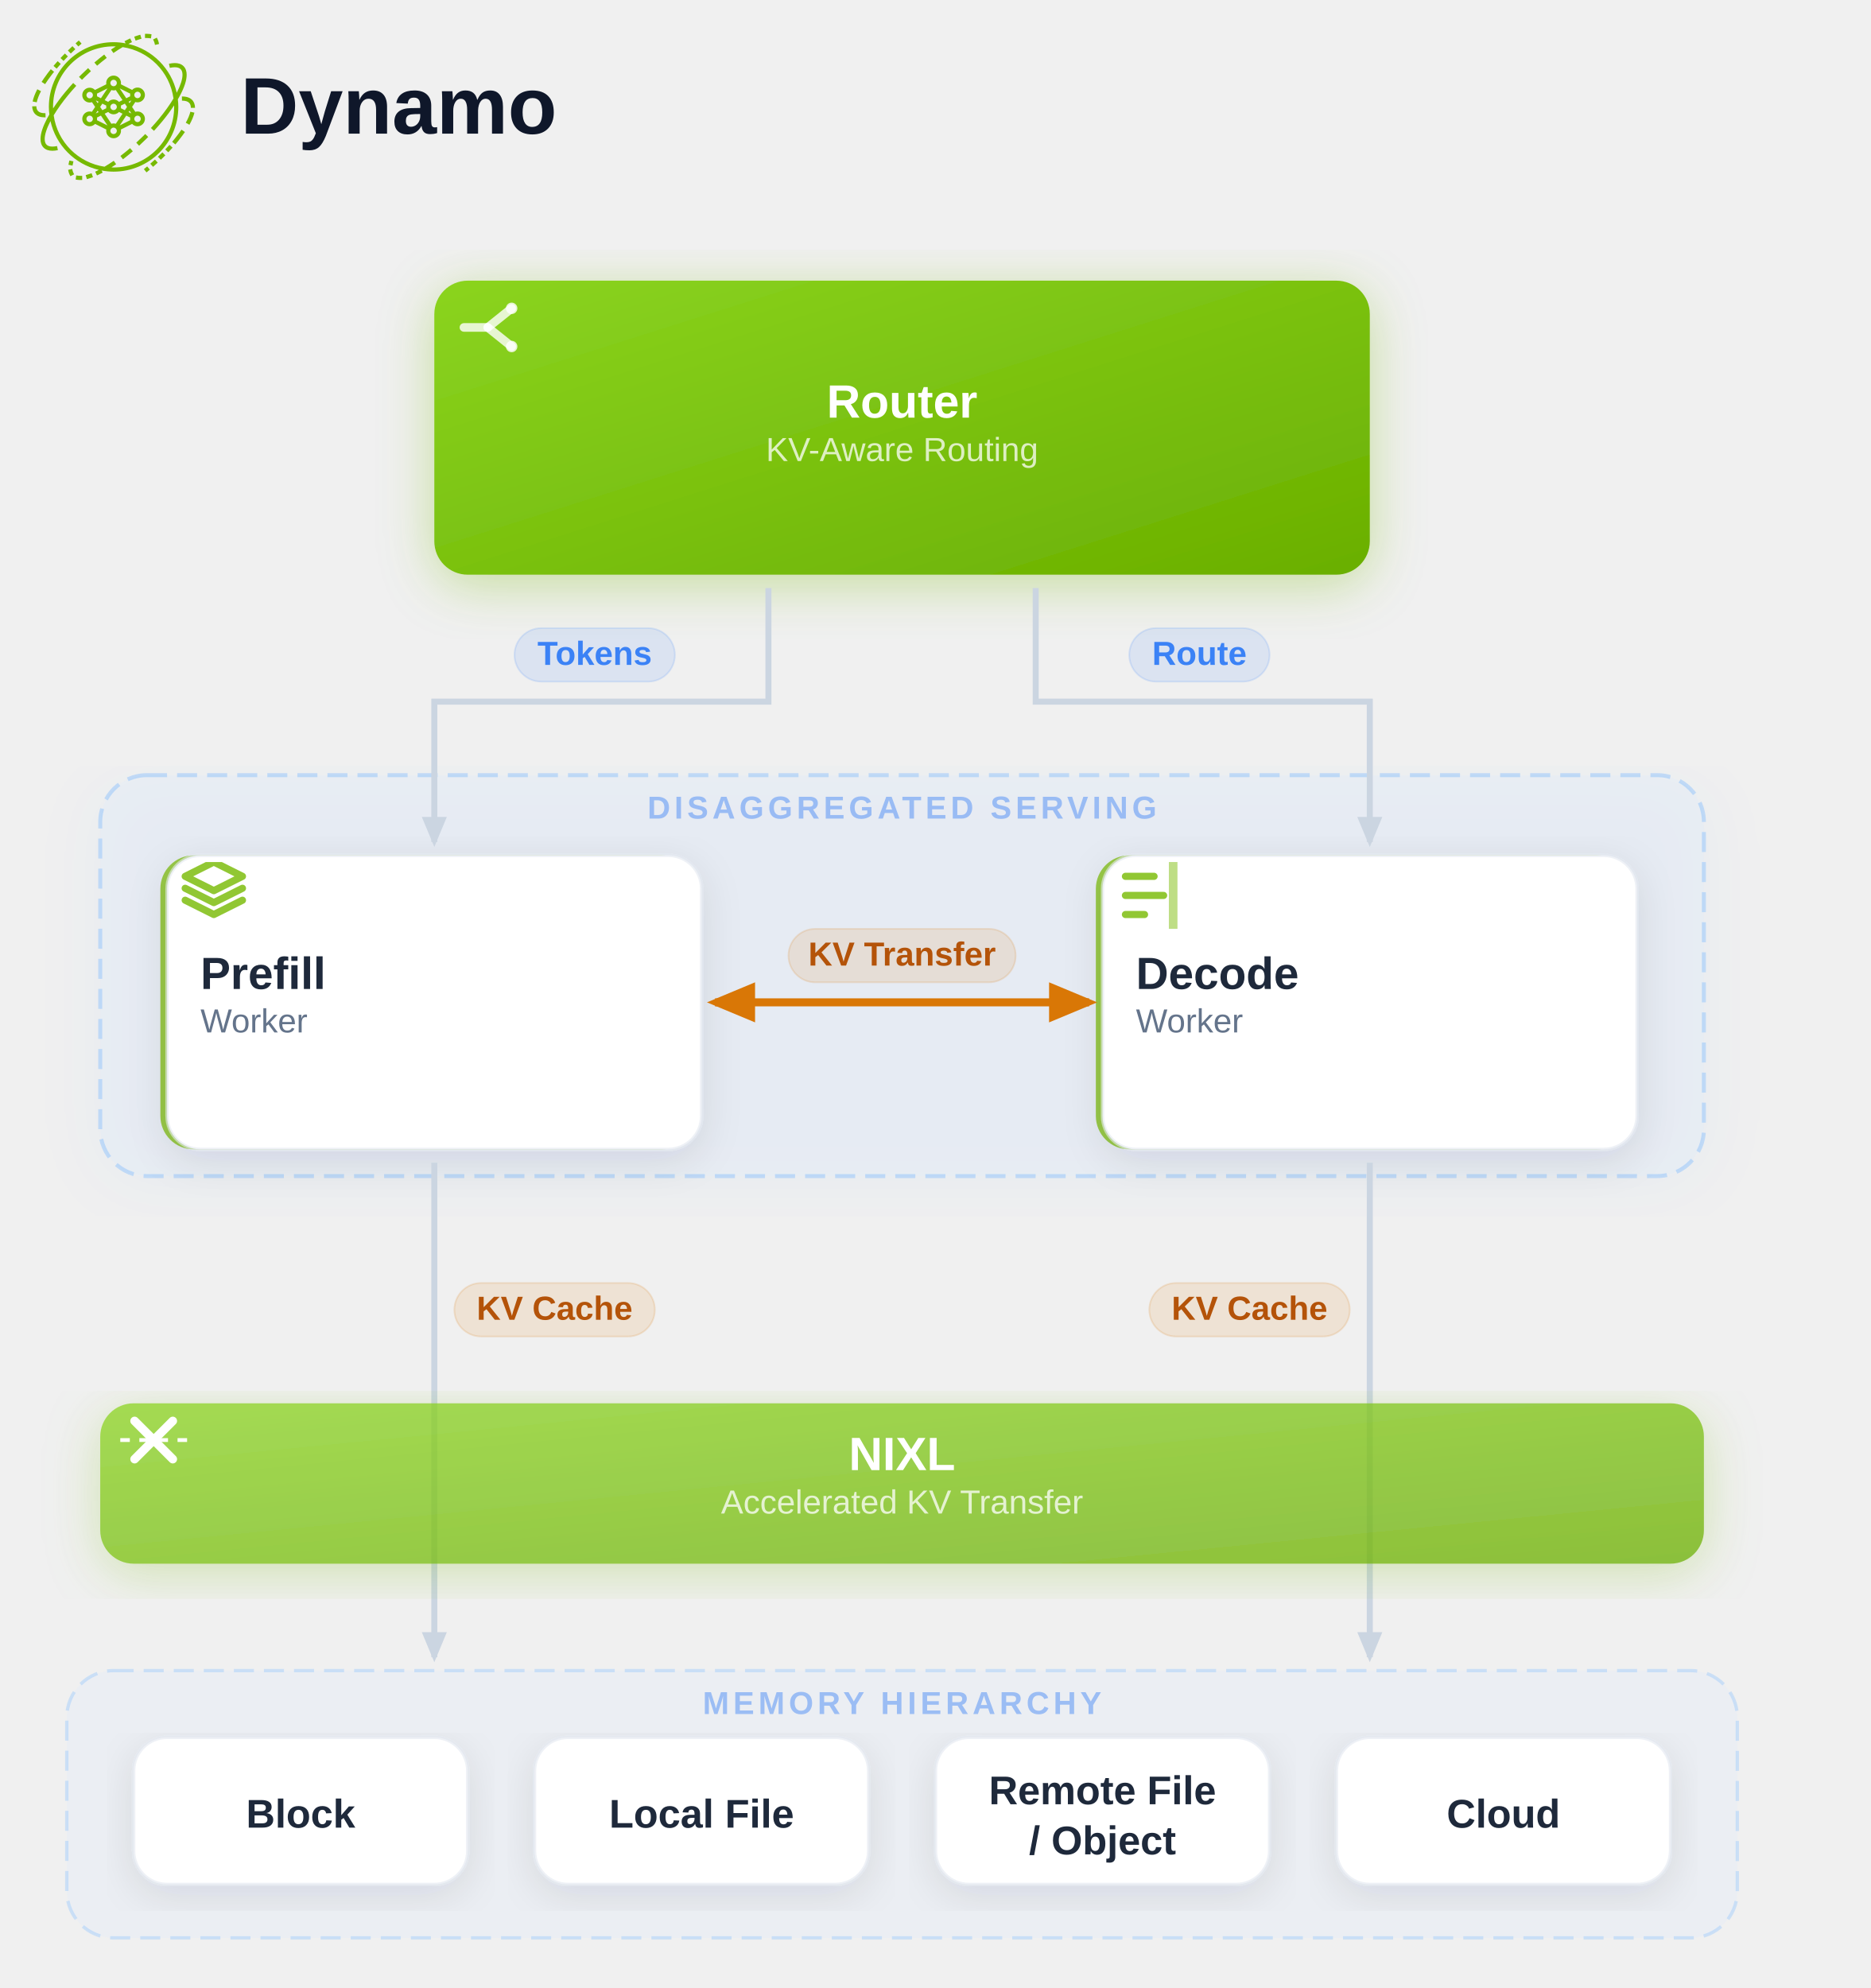
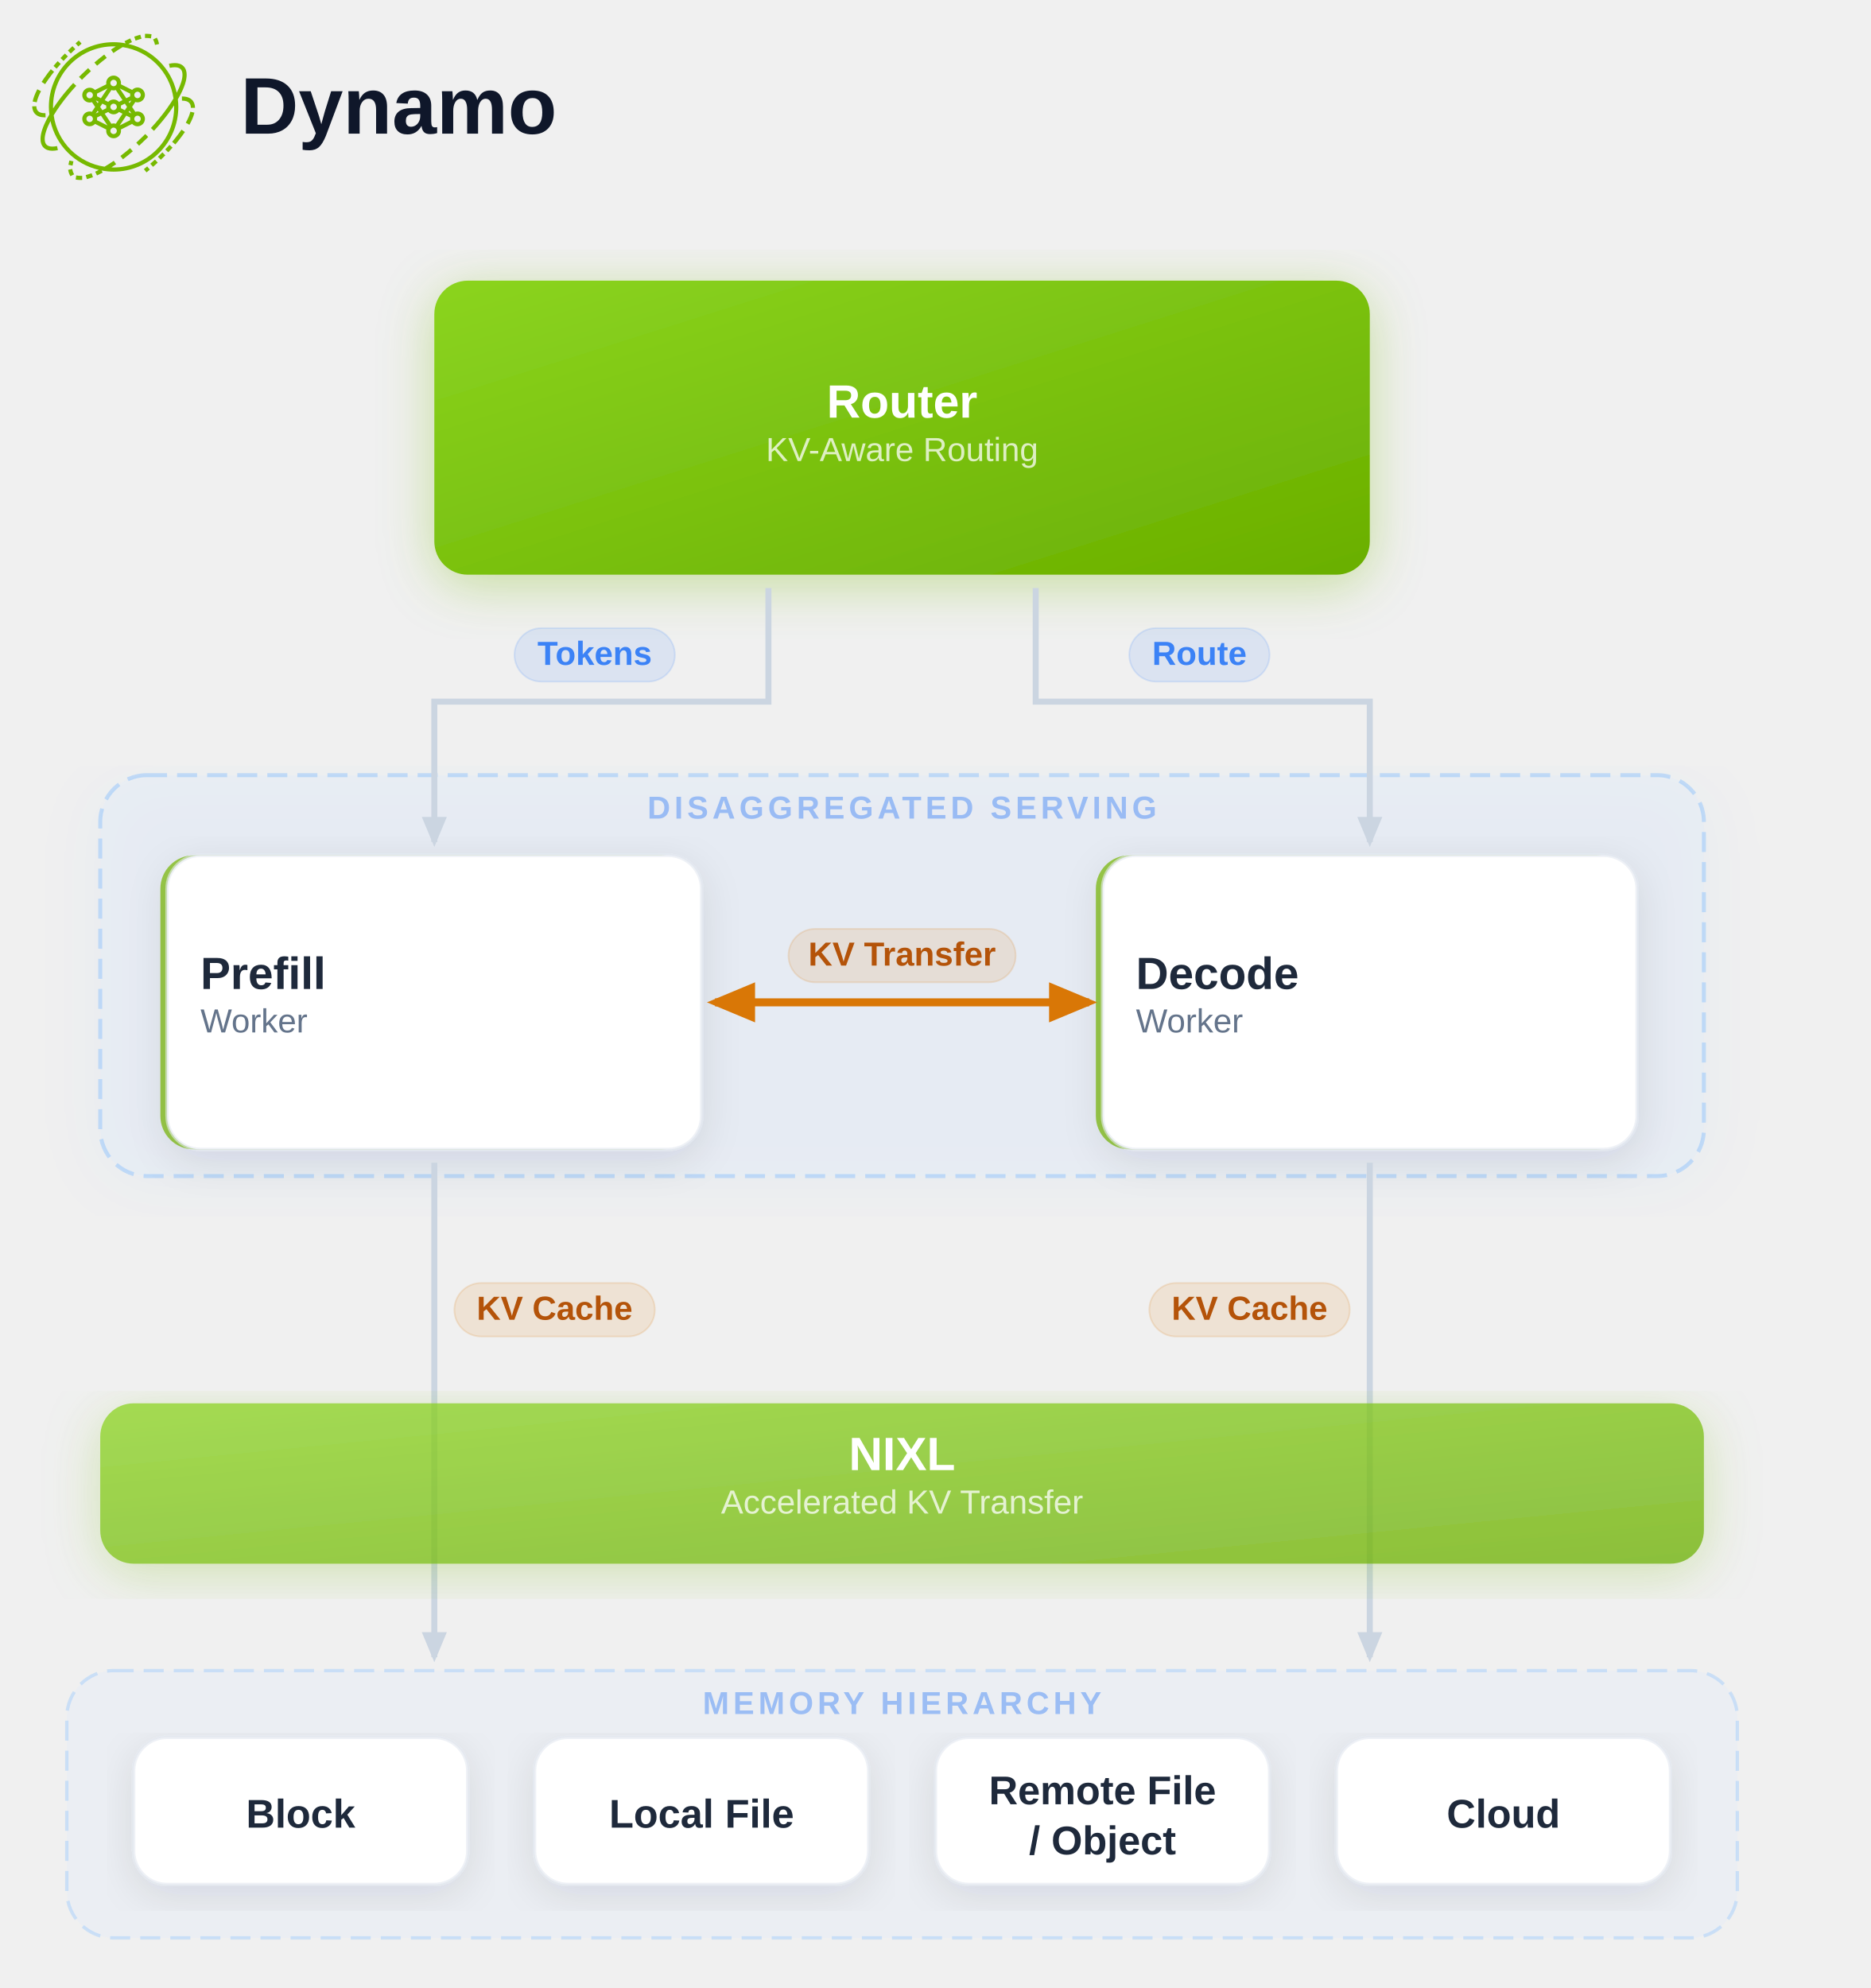
<svg xmlns="http://www.w3.org/2000/svg" viewBox="0 0 560 595" width="1680" height="1785">
  <defs>
    <linearGradient id="bg-grad" x1="0%" y1="0%" x2="100%" y2="100%">
      <stop offset="0%" stop-color="#F8FAFC" />
      <stop offset="100%" stop-color="#EFF2F6" />
    </linearGradient>
    <linearGradient id="green-fill" x1="0%" y1="0%" x2="100%" y2="100%">
      <stop offset="0%" stop-color="#8BD420" />
      <stop offset="100%" stop-color="#6AAF00" />
    </linearGradient>
    <filter id="shadow" x="-8%" y="-10%" width="116%" height="128%">
      <feDropShadow dx="0" dy="3" stdDeviation="6" flood-color="rgba(15,23,42,0.10)" />
    </filter>
    <filter id="green-glow" x="-12%" y="-14%" width="124%" height="136%">
      <feDropShadow dx="0" dy="3" stdDeviation="8" flood-color="rgba(118,185,0,0.35)" />
    </filter>
    <filter id="blue-glow" x="-4%" y="-4%" width="108%" height="114%">
      <feDropShadow dx="0" dy="2" stdDeviation="10" flood-color="rgba(59,130,246,0.15)" />
    </filter>
    <linearGradient id="accent-fade" x1="0" y1="0" x2="0" y2="1">
      <stop offset="0%" stop-color="#76B900" stop-opacity="0" />
      <stop offset="12%" stop-color="#76B900" stop-opacity="0.65" />
      <stop offset="88%" stop-color="#76B900" stop-opacity="0.65" />
      <stop offset="100%" stop-color="#76B900" stop-opacity="0" />
    </linearGradient>
    <pattern id="grid-dots" width="40" height="40" patternUnits="userSpaceOnUse">
      <circle cx="20" cy="20" r="0.5" fill="rgba(148,163,184,0.2)" />
    </pattern>
    <marker id="arrow" viewBox="0 0 6 6" refX="5" refY="3" markerWidth="5" markerHeight="5" orient="auto">
      <path d="M0,0.5 L6,3 L0,5.5 Z" fill="#CBD5E1" />
    </marker>
    <marker id="arrow-dark" viewBox="0 0 6 6" refX="5" refY="3" markerWidth="5" markerHeight="5" orient="auto">
      <path d="M0,0.5 L6,3 L0,5.5 Z" fill="#64748B" />
    </marker>
    <marker id="arrow-green" viewBox="0 0 6 6" refX="5" refY="3" markerWidth="6" markerHeight="6" orient="auto">
      <path d="M0,0.5 L6,3 L0,5.5 Z" fill="#D97706" />
    </marker>
    <marker id="arrow-green-rev" viewBox="0 0 6 6" refX="1" refY="3" markerWidth="6" markerHeight="6" orient="auto">
      <path d="M6,0.5 L0,3 L6,5.5 Z" fill="#D97706" />
    </marker>
    <symbol id="sym-monitor" viewBox="0 0 14 14">
      <rect x="2" y="1" width="10" height="8" rx="1.5" fill="none" stroke="currentColor" stroke-width="1.6" />
      <line x1="7" y1="9" x2="7" y2="12" stroke="currentColor" stroke-width="1.6" stroke-linecap="round" />
      <line x1="4" y1="12" x2="10" y2="12" stroke="currentColor" stroke-width="1.6" stroke-linecap="round" />
    </symbol>
    <symbol id="sym-fork" viewBox="0 0 14 14">
      <path d="M2,7 L7,7" stroke="currentColor" stroke-width="1.8" stroke-linecap="round" />
      <path d="M7,7 L12,3" stroke="currentColor" stroke-width="1.8" stroke-linecap="round" />
      <path d="M7,7 L12,11" stroke="currentColor" stroke-width="1.8" stroke-linecap="round" />
      <circle cx="12" cy="3" r="1.2" fill="currentColor" />
      <circle cx="12" cy="11" r="1.2" fill="currentColor" />
    </symbol>
    <symbol id="sym-gauge" viewBox="0 0 14 14">
      <path d="M2,10 A5.5,5.5 0 1,1 12,10" fill="none" stroke="currentColor" stroke-width="1.6" stroke-linecap="round" />
      <line x1="7" y1="9" x2="9.5" y2="4.5" stroke="currentColor" stroke-width="1.8" stroke-linecap="round" />
      <circle cx="7" cy="9" r="1" fill="currentColor" />
    </symbol>
    <symbol id="sym-layers" viewBox="0 0 14 14">
      <path d="M1,8 L7,11 L13,8" fill="none" stroke="currentColor" stroke-width="1.5" stroke-linecap="round" stroke-linejoin="round" />
      <path d="M1,5.5 L7,8.5 L13,5.5" fill="none" stroke="currentColor" stroke-width="1.5" stroke-linecap="round" stroke-linejoin="round" />
      <path d="M1,3 L7,6 L13,3 L7,0 Z" fill="none" stroke="currentColor" stroke-width="1.5" stroke-linejoin="round" />
    </symbol>
    <symbol id="sym-stream" viewBox="0 0 14 14">
      <line x1="2" y1="3" x2="8" y2="3" stroke="currentColor" stroke-width="1.5" stroke-linecap="round" />
      <line x1="2" y1="7" x2="10" y2="7" stroke="currentColor" stroke-width="1.5" stroke-linecap="round" />
      <line x1="2" y1="11" x2="6" y2="11" stroke="currentColor" stroke-width="1.5" stroke-linecap="round" />
      <line x1="12" y1="0" x2="12" y2="14" stroke="currentColor" stroke-width="1.8" stroke-linecap="round" opacity="0.6" />
    </symbol>
    <symbol id="sym-blocks" viewBox="0 0 14 14">
      <rect x="0.5" y="0.5" width="5.5" height="5.5" rx="1" fill="none" stroke="currentColor" stroke-width="1.3" />
      <rect x="7" y="0.5" width="5.5" height="5.5" rx="1" fill="none" stroke="currentColor" stroke-width="1.3" />
      <rect x="0.5" y="7" width="5.5" height="5.5" rx="1" fill="none" stroke="currentColor" stroke-width="1.3" />
      <rect x="8" y="8" width="5.5" height="5.5" rx="1" fill="currentColor" opacity="0.25" stroke="currentColor" stroke-width="1.3" />
    </symbol>
    <symbol id="sym-gate" viewBox="0 0 14 14">
      <rect x="2" y="1" width="4" height="12" rx="1" fill="none" stroke="currentColor" stroke-width="1.4" />
      <rect x="8" y="1" width="4" height="12" rx="1" fill="none" stroke="currentColor" stroke-width="1.4" />
    </symbol>
    <symbol id="sym-transfer" viewBox="0 0 14 12">
      <line x1="0" y1="6" x2="14" y2="6" stroke="currentColor" stroke-width="0.8" stroke-dasharray="2 2" />
      <path d="M3,2 L7,6 L3,10" fill="none" stroke="currentColor" stroke-width="1.8" stroke-linecap="round" stroke-linejoin="round" />
      <path d="M11,2 L7,6 L11,10" fill="none" stroke="currentColor" stroke-width="1.8" stroke-linecap="round" stroke-linejoin="round" />
    </symbol>
    <clipPath id="clip-prefill">
      <rect x="50" y="256" width="160" height="88" rx="10" />
    </clipPath>
    <clipPath id="clip-decode">
      <rect x="330" y="256" width="160" height="88" rx="10" />
    </clipPath>
  </defs>
  <style>
    text { font-family: -apple-system, 'Segoe UI', 'Helvetica Neue', Arial, sans-serif; }
    .title { font-size: 24px; font-weight: 700; fill: #0F172A; }
    .subtitle { font-size: 12px; font-weight: 400; fill: #94A3B8; letter-spacing: 0.3px; }
    .box-label { font-size: 13.5px; font-weight: 600; fill: #1E293B; text-anchor: start; }
    .box-label-center { font-size: 14px; font-weight: 600; fill: #1E293B; text-anchor: middle; }
    .box-label-white { font-size: 14px; font-weight: 700; fill: #FFFFFF; text-anchor: middle; }
    .box-sub { font-size: 10px; font-weight: 400; fill: #64748B; text-anchor: start; }
    .box-sub-center { font-size: 10px; font-weight: 400; fill: #64748B; text-anchor: middle; }
    .box-sub-white { font-size: 10px; font-weight: 400; fill: rgba(255,255,255,0.75); text-anchor: middle; }
    .conn-label { font-size: 10px; font-weight: 600; text-anchor: middle; }
    .pill-blue { fill: rgba(59,130,246,0.12); stroke: rgba(59,130,246,0.15); stroke-width: 0.5; }
    .pill-green { fill: rgba(217,119,6,0.12); stroke: rgba(217,119,6,0.15); stroke-width: 0.5; }
    .pill-slate { fill: rgba(100,116,139,0.08); stroke: rgba(100,116,139,0.12); stroke-width: 0.5; }
    .label-blue { fill: #3B82F6; }
    .label-green { fill: #B45309; }
    .label-slate { fill: #64748B; }
    .zone-label { font-size: 9.5px; font-weight: 600; fill: #94A3B8; letter-spacing: 1.2px; text-anchor: middle; }
    .connector { fill: none; stroke: #CBD5E1; stroke-width: 1.8; }
    .connector-kv { fill: none; stroke: #D97706; stroke-width: 2.4; }
    .connector-dashed { fill: none; stroke: #CBD5E1; stroke-width: 1.8; stroke-dasharray: 6 4; }
  </style>
  <g transform="translate(4,2) scale(1.25)">
    <path fill="#76B900" d="M39.5,24c0-.616-.046-1.221-.116-1.818.184-.315.375-.635.536-.939,1.002-1.901,1.574-3.569,1.579-4.929.002-.813-.221-1.551-.75-2.073l-0.0 0c-.532-.526-1.277-.744-2.101-.742-.435,0-.9.059-1.393.168l.216.976c.438-.097.833-.145,1.177-.145.664.002,1.11.168,1.399.453l.001.001c.285.281.45.713.452,1.36.005,1.038-.476,2.553-1.383,4.297-1.292-5.786-5.814-10.341-11.579-11.689.141-.072.281-.142.419-.209l.449-.219-.437-.898-.449.219c-.151.073-.303.149-.457.228l-.445.229.261.507c-.934-.175-1.894-.277-2.878-.277-8.561,0-15.5,6.939-15.5,15.5,0,.616.046,1.221.116,1.818-.184.315-.375.635-.537.94-1.002,1.901-1.574,3.57-1.579,4.931-.002.813.221,1.552.75,2.074l0.0.001c.529.521,1.27.738,2.092.736.412,0,.851-.052,1.317-.15l-.206-.979-0-0c-.411.087-.785.129-1.111.129-.66-.002-1.104-.167-1.39-.449h-0c-.286-.283-.45-.714-.453-1.362-.005-1.039.476-2.554,1.384-4.299,1.292,5.786,5.814,10.341,11.579,11.689-.141.072-.281.142-.419.209l-.45.218.437.899.45-.218c.151-.073.303-.149.457-.229l.444-.229-.261-.507c.934.175,1.894.277,2.879.277,8.561,0,15.5-6.939,15.5-15.5ZM9.656,26.012c.904-1.507,2.064-3.141,3.453-4.825l0.0 0-0-0c.61-.74,1.263-1.488,1.954-2.239l-.736-.677c-.703.763-1.368,1.525-1.99,2.28l0.0 0c-1.079,1.309-2.013,2.585-2.819,3.812-.003-.122-.018-.241-.018-.364 0-4.006,1.622-7.627,4.247-10.253,2.626-2.625,6.247-4.247,10.253-4.247.175,0,.344.02.517.026-.371.239-.745.484-1.126.749l.57.821-0.0 0c.762-.528,1.5-.996,2.214-1.416,3.131.472,5.938,1.928,8.078,4.066,2.176,2.177,3.646,5.043,4.091,8.241-.904,1.507-2.064,3.142-3.453,4.826h0c-.61.74-1.263,1.489-1.954,2.239l.736.677c.703-.763,1.368-1.525,1.99-2.279h0c1.079-1.31,2.013-2.587,2.819-3.814.003.122.018.241.018.364-0,4.005-1.622,7.627-4.247,10.253-2.626,2.625-6.247,4.247-10.253,4.247-.174,0-.344-.02-.517-.026.371-.238.745-.484,1.125-.748l-.57-.822v0c-.762.528-1.499.995-2.212,1.415-3.132-.472-5.939-1.928-8.079-4.066-2.176-2.177-3.646-5.044-4.091-8.241Z" />
    <path fill="#76B900" d="M19.566,28.068l2.693,1.347c-.018.102-.031.205-.031.312 0.0.979.793,1.772,1.773,1.772.979,0,1.772-.793,1.773-1.772-0-.107-.013-.21-.032-.312l2.693-1.347c.324.347.781.567,1.294.567.979,0,1.772-.793,1.773-1.772-0-.979-.793-1.773-1.773-1.773-.183,0-.356.036-.522.087l-.786-1.178.786-1.18c.166.052.339.087.522.087.979,0,1.772-.793,1.773-1.772-0-.979-.793-1.773-1.773-1.773-.512,0-.97.221-1.294.568l-2.692-1.347c.018-.101.031-.205.031-.311-0-.979-.793-1.773-1.773-1.773-.979,0-1.772.793-1.773,1.773,0,.107.013.21.031.312l-2.717,1.358c-.322-.332-.771-.539-1.269-.539-.979,0-1.772.793-1.773,1.773 0.0.979.793,1.772,1.773,1.772.191,0,.372-.038.545-.094l.763,1.145-.786,1.179c-.166-.052-.339-.087-.522-.087-.979,0-1.772.793-1.773,1.773 0.0.979.793,1.772,1.773,1.772.512,0,.97-.22,1.293-.567ZM20.783,24l.525-.787.951.475c-.018.102-.031.206-.031.312,0,.106.013.209.031.311l-.951.476-.187-.28-.338-.507ZM26.692,24.786l-.951-.475c.018-.102.031-.205.031-.312,0-.107-.013-.21-.031-.312l.951-.476.525.787-.525.787ZM24.773,24c-0.0.103-.022.199-.059.288l-.017.034c-.035.074-.081.142-.136.201-.022.024-.049.042-.073.062-.046.039-.094.073-.148.1-.024.013-.049.024-.075.034-.084.031-.172.054-.266.054-.094-0-.182-.023-.266-.054-.026-.01-.05-.021-.075-.034-.054-.027-.102-.062-.148-.1-.024-.021-.052-.039-.073-.062-.055-.059-.101-.126-.135-.2l-.017-.034c-.036-.089-.058-.186-.058-.288.001-.427.346-.772.773-.773.427.001.772.346.773.773ZM20.045,26.864c0-.107-.013-.21-.031-.312l.951-.475,1.574,2.361-2.525-1.263c.018-.102.031-.205.031-.312ZM23.531,28.025c-.019.005-.039.004-.058.01l-1.001-1.501-.606-.909.84-.42c.102.109.216.206.342.287.011.007.022.011.033.018.113.069.235.123.363.166.034.012.068.023.104.032.145.039.295.065.452.065s.307-.027.452-.065c.036-.009.069-.021.104-.032.128-.042.25-.097.363-.166.011-.006.022-.011.033-.018.126-.081.24-.177.342-.287l.09.045.75.375-.812,1.218-.795,1.192c-.018-.006-.039-.005-.058-.01-.15-.042-.305-.071-.469-.071s-.319.029-.469.071ZM25.46,28.438l1.574-2.362.951.476c-.018.102-.031.205-.031.312s.013.21.031.312l-2.526,1.263ZM27.594,25.237l.224-.336.448.672-.672-.335ZM27.594,22.762l.673-.337-.449.673-.224-.336ZM24.522,19.958l.296.444,1.315,1.972-.84.42c-.323-.347-.781-.567-1.293-.567s-.969.22-1.293.567l-.841-.42 0-0h-0l1.611-2.416c.166.052.339.087.523.087.183,0,.356-.036.522-.087ZM20.22,22.668l.186.093-.224.336-.448-.673.487.243ZM20.406,25.237l-.671.335.447-.671.224.336ZM24,30.5c-.427-.001-.772-.346-.773-.773 0-.103.022-.2.059-.289l.016-.031c.008-.017.021-.029.03-.045.053-.098.125-.175.205-.237.039-.03.078-.061.122-.083.023-.012.046-.024.07-.034.085-.032.175-.055.271-.055s.186.023.271.055c.024.009.047.022.07.034.044.022.083.052.122.082.08.062.152.14.206.238.009.016.022.027.03.044l.015.031c.036.089.059.187.059.289-.001.427-.346.772-.773.773ZM30.5,26.864c-.001.426-.346.771-.773.772-.305-0-.563-.182-.689-.438-.053-.11-.083-.218-.084-.334 0-.115.03-.225.084-.334.125-.257.384-.438.689-.439.427.001.772.346.773.773ZM29.727,20.362c.427.001.772.346.773.773-.001.427-.346.772-.773.773-.427-.001-.772-.346-.773-.773.001-.427.346-.772.773-.773ZM27.986,21.448l-.609.305-.342.171-1.575-2.362,2.526,1.263c-.018.102-.031.205-.031.311,0,.107.013.211.032.312ZM24,17.5c.427.001.772.346.773.773-.001.426-.346.771-.773.772-.427-.001-.772-.347-.773-.772.001-.427.346-.772.773-.773ZM22.54,19.562l-1.144,1.715-.431.646-.948-.473c.014-.089.027-.179.027-.272,0-.12-.013-.237-.035-.351l2.53-1.265ZM17.5,21.177c.001-.427.346-.772.773-.773.427.001.772.346.773.773-.001.426-.346.771-.773.772-.427-.001-.772-.347-.773-.772ZM17.5,26.864c.001-.427.346-.772.773-.773.305 0.0.564.182.689.439.053.11.083.219.084.334-0.0.116-.03.225-.084.334-.125.257-.384.438-.689.438-.427-.001-.772-.347-.773-.772Z" />
    <path fill="#76B900" d="M10.696,14.457c.107-.124.216-.248.325-.373l.331-.375-.75-.661-.331.375c-.112.127-.223.253-.332.38l-.327.378.757.653.327-.378Z" />
    <path fill="#76B900" d="M12.361,12.625c.113-.119.228-.238.344-.357l.349-.359-.717-.697-.349.359c-.118.122-.234.243-.35.364l-.345.362.724.69.345-.362Z" />
    <polygon fill="#76B900" points="15.934 9.191 15.934 9.192 15.956 9.173 16.33 8.842 15.669 8.093 15.294 8.424 15.272 8.442 14.898 8.773 15.56 9.522 15.934 9.191" />
    <path fill="#76B900" d="M14.111,10.871h0c.119-.114.238-.228.359-.342l.364-.343-.687-.728-.364.343c-.123.116-.244.232-.365.348l-.361.346.692.722.361-.346Z" />
    <path fill="#76B900" d="M7.6,18.547l-0-0c.446-.695.958-1.42,1.529-2.166l.006-.008-0-0c.099-.129.2-.259.303-.39l.309-.393-.786-.618-.309.393c-.105.134-.209.267-.311.4l-.304.397.008.006c-.468.627-.905,1.244-1.287,1.84l.842.54Z" />
    <path fill="#76B900" d="M6.615,20.234l-.887-.461c-.552,1.062-.932,2.042-1.113,2.924l.98.2c.153-.753.498-1.66,1.021-2.664Z" />
    <path fill="#76B900" d="M7.486,26.499l.23-.003-.033-.999-0-0-.197.003c-.797-.002-1.313-.208-1.612-.548-.226-.257-.358-.612-.374-1.115l-1.0.028c.01.389.088.755.227,1.09l-.009.004c.01.023.029.041.04.064.096.212.21.414.366.59.559.631,1.405.887,2.361.885Z" />
    <path fill="#76B900" d="M37.042,33.449c-.11.121-.222.242-.336.363l-.341.365.731.683.341-.365c.116-.124.23-.248.343-.371l.337-.369-.738-.675-.337.369Z" />
    <polygon fill="#76B900" points="31.657 38.565 31.658 38.565 31.636 38.583 31.252 38.903 31.892 39.672 32.276 39.352 32.298 39.333 32.682 39.012 32.041 38.244 31.657 38.565" />
    <path fill="#76B900" d="M35.327,35.233l-0.0 0c-.117.116-.234.231-.354.347l-.358.349.698.717.358-.349c.121-.118.241-.236.36-.354l.355-.352-.704-.711-.355.352Z" />
    <path fill="#76B900" d="M33.528,36.938c-.122.11-.245.221-.369.332l-.373.333.666.746.373-.333c.126-.112.251-.225.375-.337l.37-.336-.672-.74-.37.336Z" />
    <path fill="#76B900" d="M40.253,29.448h-0c-.467.685-1.001,1.399-1.596,2.132l0.0 0h-0l-0-0c-.103.126-.207.253-.314.381l-.32.384.768.64.32-.384c.109-.13.216-.261.321-.391l0.0 0c.005-.006.008-.011.013-.017l.302-.372-.007-.006c.485-.614.939-1.219,1.338-1.805l-.826-.563Z" />
    <path fill="#76B900" d="M41.285,27.788l.874.486c.581-1.046.989-2.015,1.195-2.892l-.974-.228c-.174.749-.545,1.645-1.095,2.633Z" />
    <path fill="#76B900" d="M40.431,21.5l-.079.001.021 1.0.057-.001c.87.002,1.422.226,1.727.596.219.264.341.62.343,1.126h1c.001-.39-.067-.76-.197-1.099l.009-.003c-.009-.024-.028-.042-.038-.065-.089-.214-.198-.419-.349-.599-.572-.684-1.469-.957-2.495-.955Z" />
    <polygon fill="#76B900" points="40.374 22.5 40.374 22.5 40.373 22.5 40.374 22.5" />
    <path fill="#76B900" d="M18.571,15.446l-.677-.736c-.522.479-1.043.976-1.562,1.488-.207.204-.411.409-.613.613l.712.702c.198-.202.4-.403.603-.604.511-.504,1.024-.992,1.536-1.463Z" />
    <path fill="#76B900" d="M20.053,14.129c.777-.666,1.55-1.291,2.309-1.869l-.606-.796c-.775.591-1.562,1.228-2.354,1.906l.651.76-0-0Z" />
    <path fill="#76B900" d="M33.669,8.307c.053.108.096.229.129.366l.116.486.973-.232-.116-.486c-.048-.202-.116-.394-.204-.575l-.221-.449-.897.441.221.449h0Z" />
    <path fill="#76B900" d="M32.021,7.5l.002-0c.154,0,.297.01.429.027l.496.067.134-.991-.496-.067c-.182-.024-.37-.036-.563-.036h-.503l0,1h.5Z" />
    <path fill="#76B900" d="M29.745,7.96v-0c.155-.054.307-.103.456-.147l.479-.144-.287-.958-.479.144c-.162.049-.328.103-.496.161l-.473.164.327.945.473-.164Z" />
    <polygon fill="#76B900" points="40.047 14.953 40.047 14.953 40.047 14.953 40.047 14.953" />
    <path fill="#76B900" d="M29.429,32.555l.677.736c.521-.479,1.043-.976,1.562-1.487.207-.205.411-.409.613-.614l-.712-.702h-0c-.198.202-.4.403-.603.604-.511.503-1.024.992-1.537,1.463Z" />
    <path fill="#76B900" d="M27.946,33.871c-.777.666-1.55,1.291-2.309,1.869l.606.796c.776-.591,1.563-1.228,2.354-1.906l-.651-.759v-0Z" />
    <rect fill="#76B900" x="13.268" y="36.942" width="1.036" height="1" transform="translate(-25.71802 43.04067) rotate(-77.852)" />
    <path fill="#76B900" d="M14.33,39.692c-.053-.108-.096-.229-.129-.366l-.116-.486-.973.231.116.486c.048.202.115.395.204.575l.221.449.897-.441-.221-.449v0Z" />
    <path fill="#76B900" d="M15.978,40.499l-.002 0c-.154,0-.297-.01-.429-.027l-.495-.067-.135.99.495.067c.182.025.37.037.564.037h.002l.5-0-0-1-.5 0Z" />
    <path fill="#76B900" d="M18.255,40.039h-0c-.155.054-.307.103-.456.147l-.479.144.287.958.479-.144c.162-.049.328-.102.496-.16l.473-.164-.327-.945-.473.164Z" />
    <polygon fill="#76B900" points="37.47 14.644 37.47 14.643 37.47 14.643 37.47 14.644" />
  </g>
  <text x="72" y="40" class="title">Dynamo</text>
  <rect x="130" y="84" width="280" height="88" rx="10" fill="url(#green-fill)" filter="url(#green-glow)" />
-   <use href="#sym-fork" x="136" y="88" width="20" height="20" style="color:rgba(255,255,255,0.8)" />
  <text x="270" y="125" class="box-label-white">Router</text>
  <text x="270" y="138" class="box-sub-white">KV-Aware Routing</text>
  <rect x="30" y="232" width="480" height="120" rx="14" fill="rgba(219,234,254,0.25)" stroke="rgba(147,197,253,0.5)" stroke-width="1.2" stroke-dasharray="6 3" filter="url(#blue-glow)" />
  <rect x="48" y="256" width="160" height="88" rx="10" fill="#76B900" opacity="0.7" />
  <rect x="50" y="256" width="160" height="88" rx="10" fill="white" stroke="rgba(226,232,240,0.6)" stroke-width="1" filter="url(#shadow)" />
-   <use href="#sym-layers" x="54" y="258" width="20" height="20" style="color:#76B900;opacity:0.8" />
  <text x="60" y="296" class="box-label">Prefill</text>
  <text x="60" y="309" class="box-sub">Worker</text>
  <rect x="328" y="256" width="160" height="88" rx="10" fill="#76B900" opacity="0.7" />
  <rect x="330" y="256" width="160" height="88" rx="10" fill="white" stroke="rgba(226,232,240,0.6)" stroke-width="1" filter="url(#shadow)" />
-   <use href="#sym-stream" x="334" y="258" width="20" height="20" style="color:#76B900;opacity:0.8" />
  <text x="340" y="296" class="box-label">Decode</text>
  <text x="340" y="309" class="box-sub">Worker</text>
  <line x1="130" y1="348" x2="130" y2="496" class="connector" marker-end="url(#arrow)" />
  <line x1="410" y1="348" x2="410" y2="496" class="connector" marker-end="url(#arrow)" />
  <g>
    <rect x="30" y="420" width="480" height="48" rx="10" fill="url(#green-fill)" filter="url(#green-glow)" opacity="0.75" />
  </g>
-   <use href="#sym-transfer" x="36" y="422" width="20" height="18" style="color:white" />
  <text x="270" y="440" class="box-label-white">NIXL</text>
  <text x="270" y="453" class="box-sub-white">Accelerated KV Transfer</text>
  <rect x="20" y="500" width="500" height="80" rx="14" fill="rgba(219,234,254,0.2)" stroke="rgba(147,197,253,0.4)" stroke-width="1" stroke-dasharray="6 3" />
  <rect x="40" y="520" width="100" height="44" rx="10" fill="white" stroke="rgba(226,232,240,0.6)" stroke-width="1" filter="url(#shadow)" />
  <text x="90" y="547" class="box-label-center" style="font-size:12px;">Block</text>
  <rect x="160" y="520" width="100" height="44" rx="10" fill="white" stroke="rgba(226,232,240,0.6)" stroke-width="1" filter="url(#shadow)" />
  <text x="210" y="547" class="box-label-center" style="font-size:12px;">Local File</text>
  <rect x="280" y="520" width="100" height="44" rx="10" fill="white" stroke="rgba(226,232,240,0.6)" stroke-width="1" filter="url(#shadow)" />
  <text x="330" y="540" class="box-label-center" style="font-size:12px;">Remote File</text>
  <text x="330" y="555" class="box-label-center" style="font-size:12px;">/ Object</text>
  <rect x="400" y="520" width="100" height="44" rx="10" fill="white" stroke="rgba(226,232,240,0.6)" stroke-width="1" filter="url(#shadow)" />
  <text x="450" y="547" class="box-label-center" style="font-size:12px;">Cloud</text>
  <text x="270" y="245" class="zone-label" style="fill:rgba(59,130,246,0.45);">DISAGGREGATED SERVING</text>
  <text x="270" y="513" class="zone-label" style="fill:rgba(59,130,246,0.45);">MEMORY HIERARCHY</text>
  <path d="M230,176 L230,210 L130,210 L130,252" class="connector" marker-end="url(#arrow)" />
  <rect x="154" y="188" width="48" height="16" rx="8" class="pill-blue" />
  <text x="178" y="199" class="conn-label label-blue">Tokens</text>
  <path d="M310,176 L310,210 L410,210 L410,252" class="connector" marker-end="url(#arrow)" />
  <rect x="338" y="188" width="42" height="16" rx="8" class="pill-blue" />
  <text x="359" y="199" class="conn-label label-blue">Route</text>
  <line x1="214" y1="300" x2="326" y2="300" class="connector-kv" marker-start="url(#arrow-green-rev)" marker-end="url(#arrow-green)" />
  <rect x="236" y="278" width="68" height="16" rx="8" class="pill-green" />
  <text x="270" y="289" class="conn-label label-green">KV Transfer</text>
  <rect x="136" y="384" width="60" height="16" rx="8" class="pill-green" />
  <text x="166" y="395" class="conn-label label-green">KV Cache</text>
  <rect x="344" y="384" width="60" height="16" rx="8" class="pill-green" />
  <text x="374" y="395" class="conn-label label-green">KV Cache</text>
</svg>
